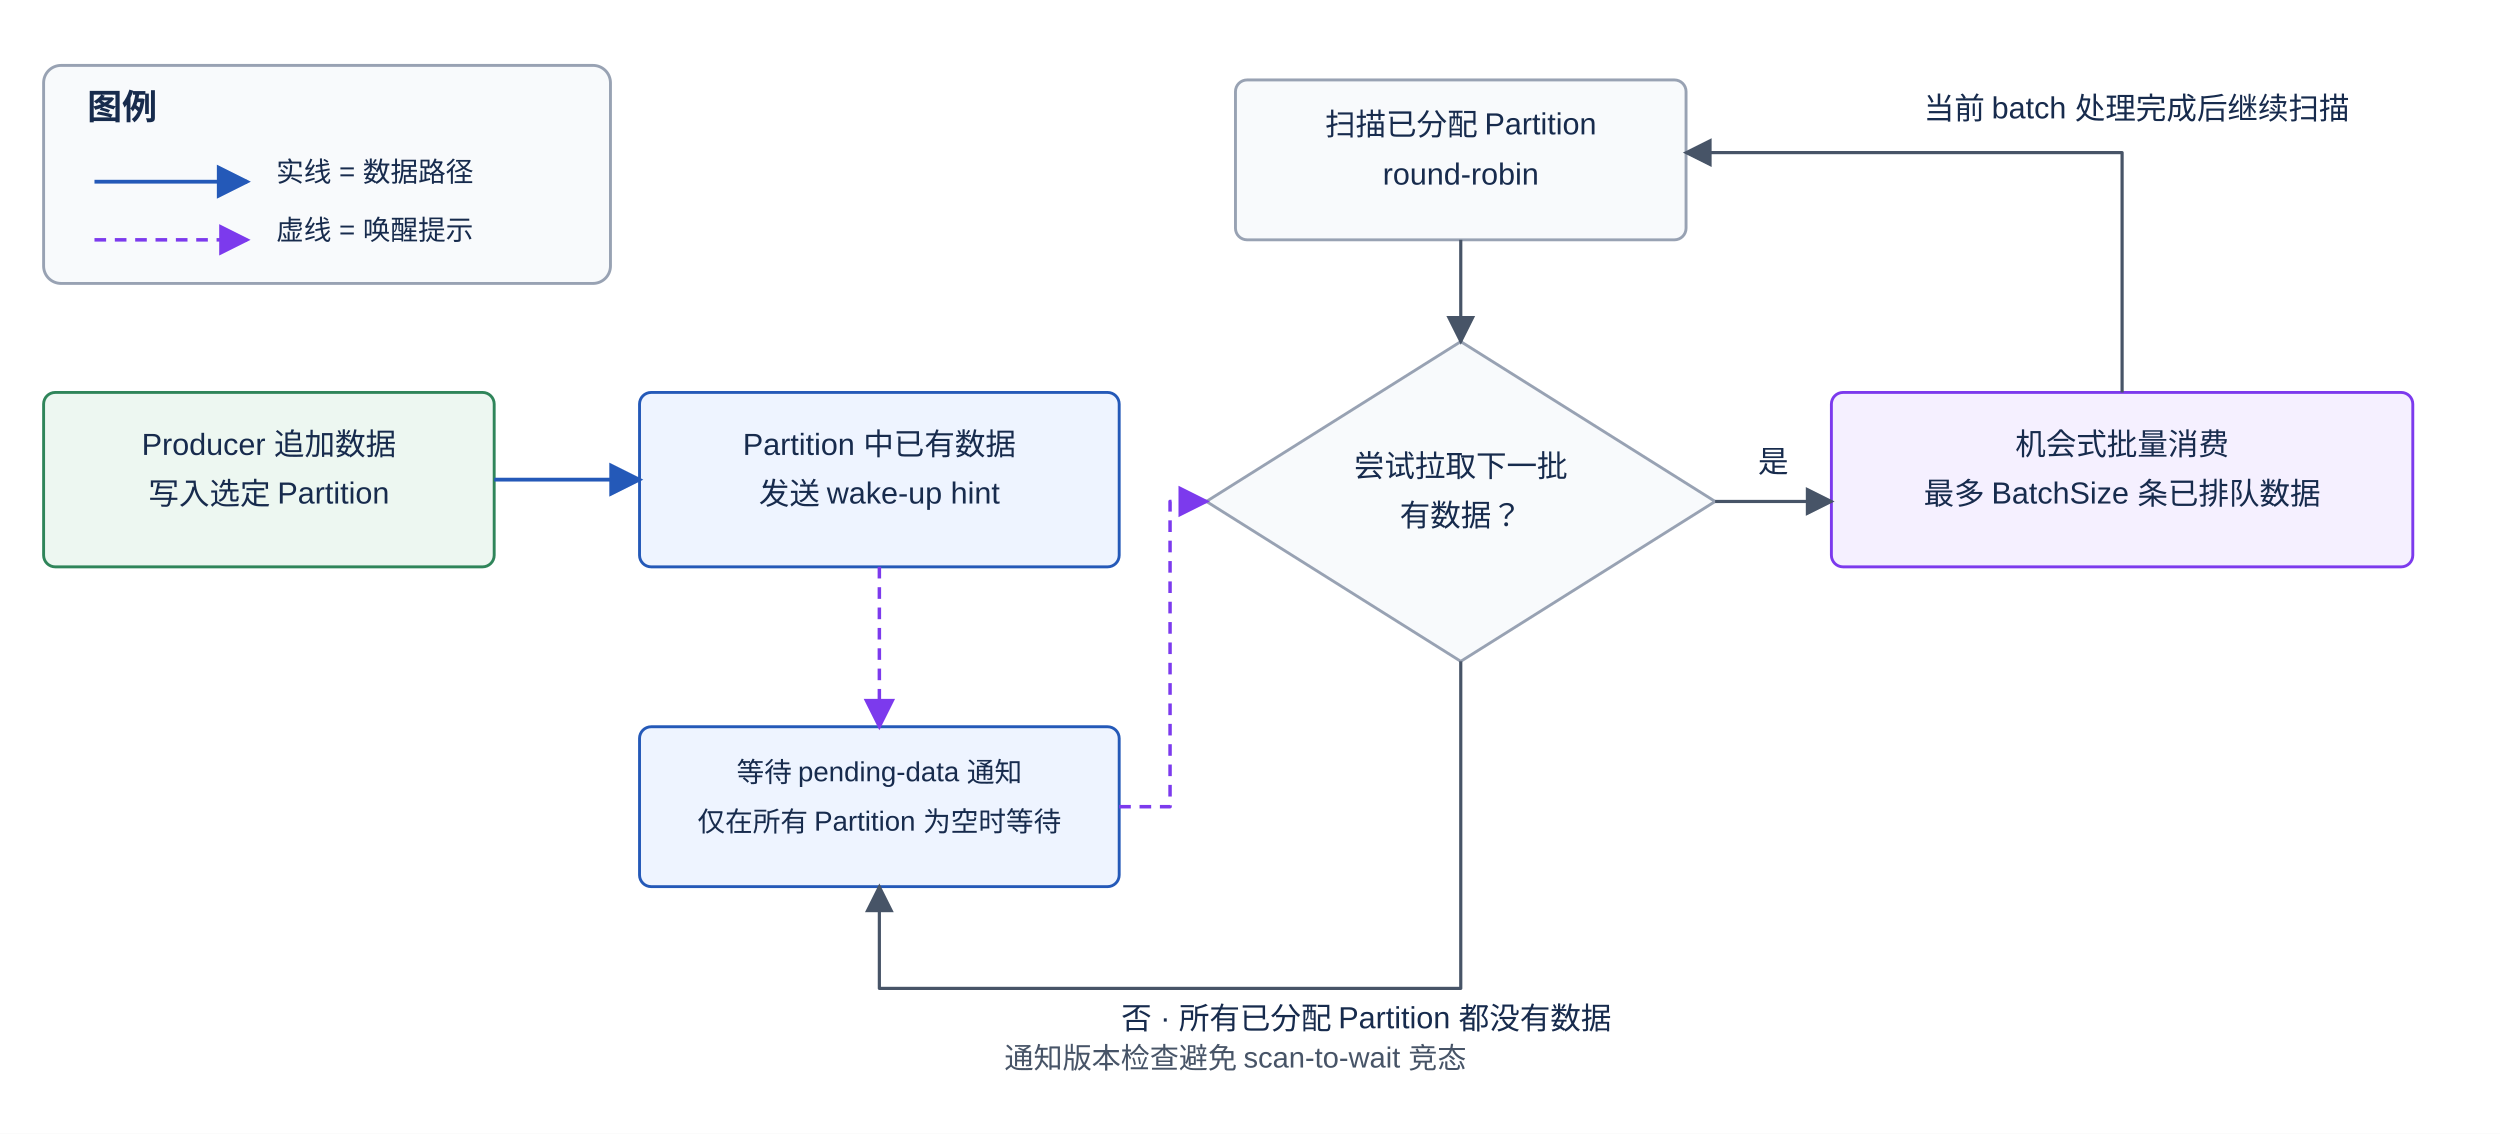
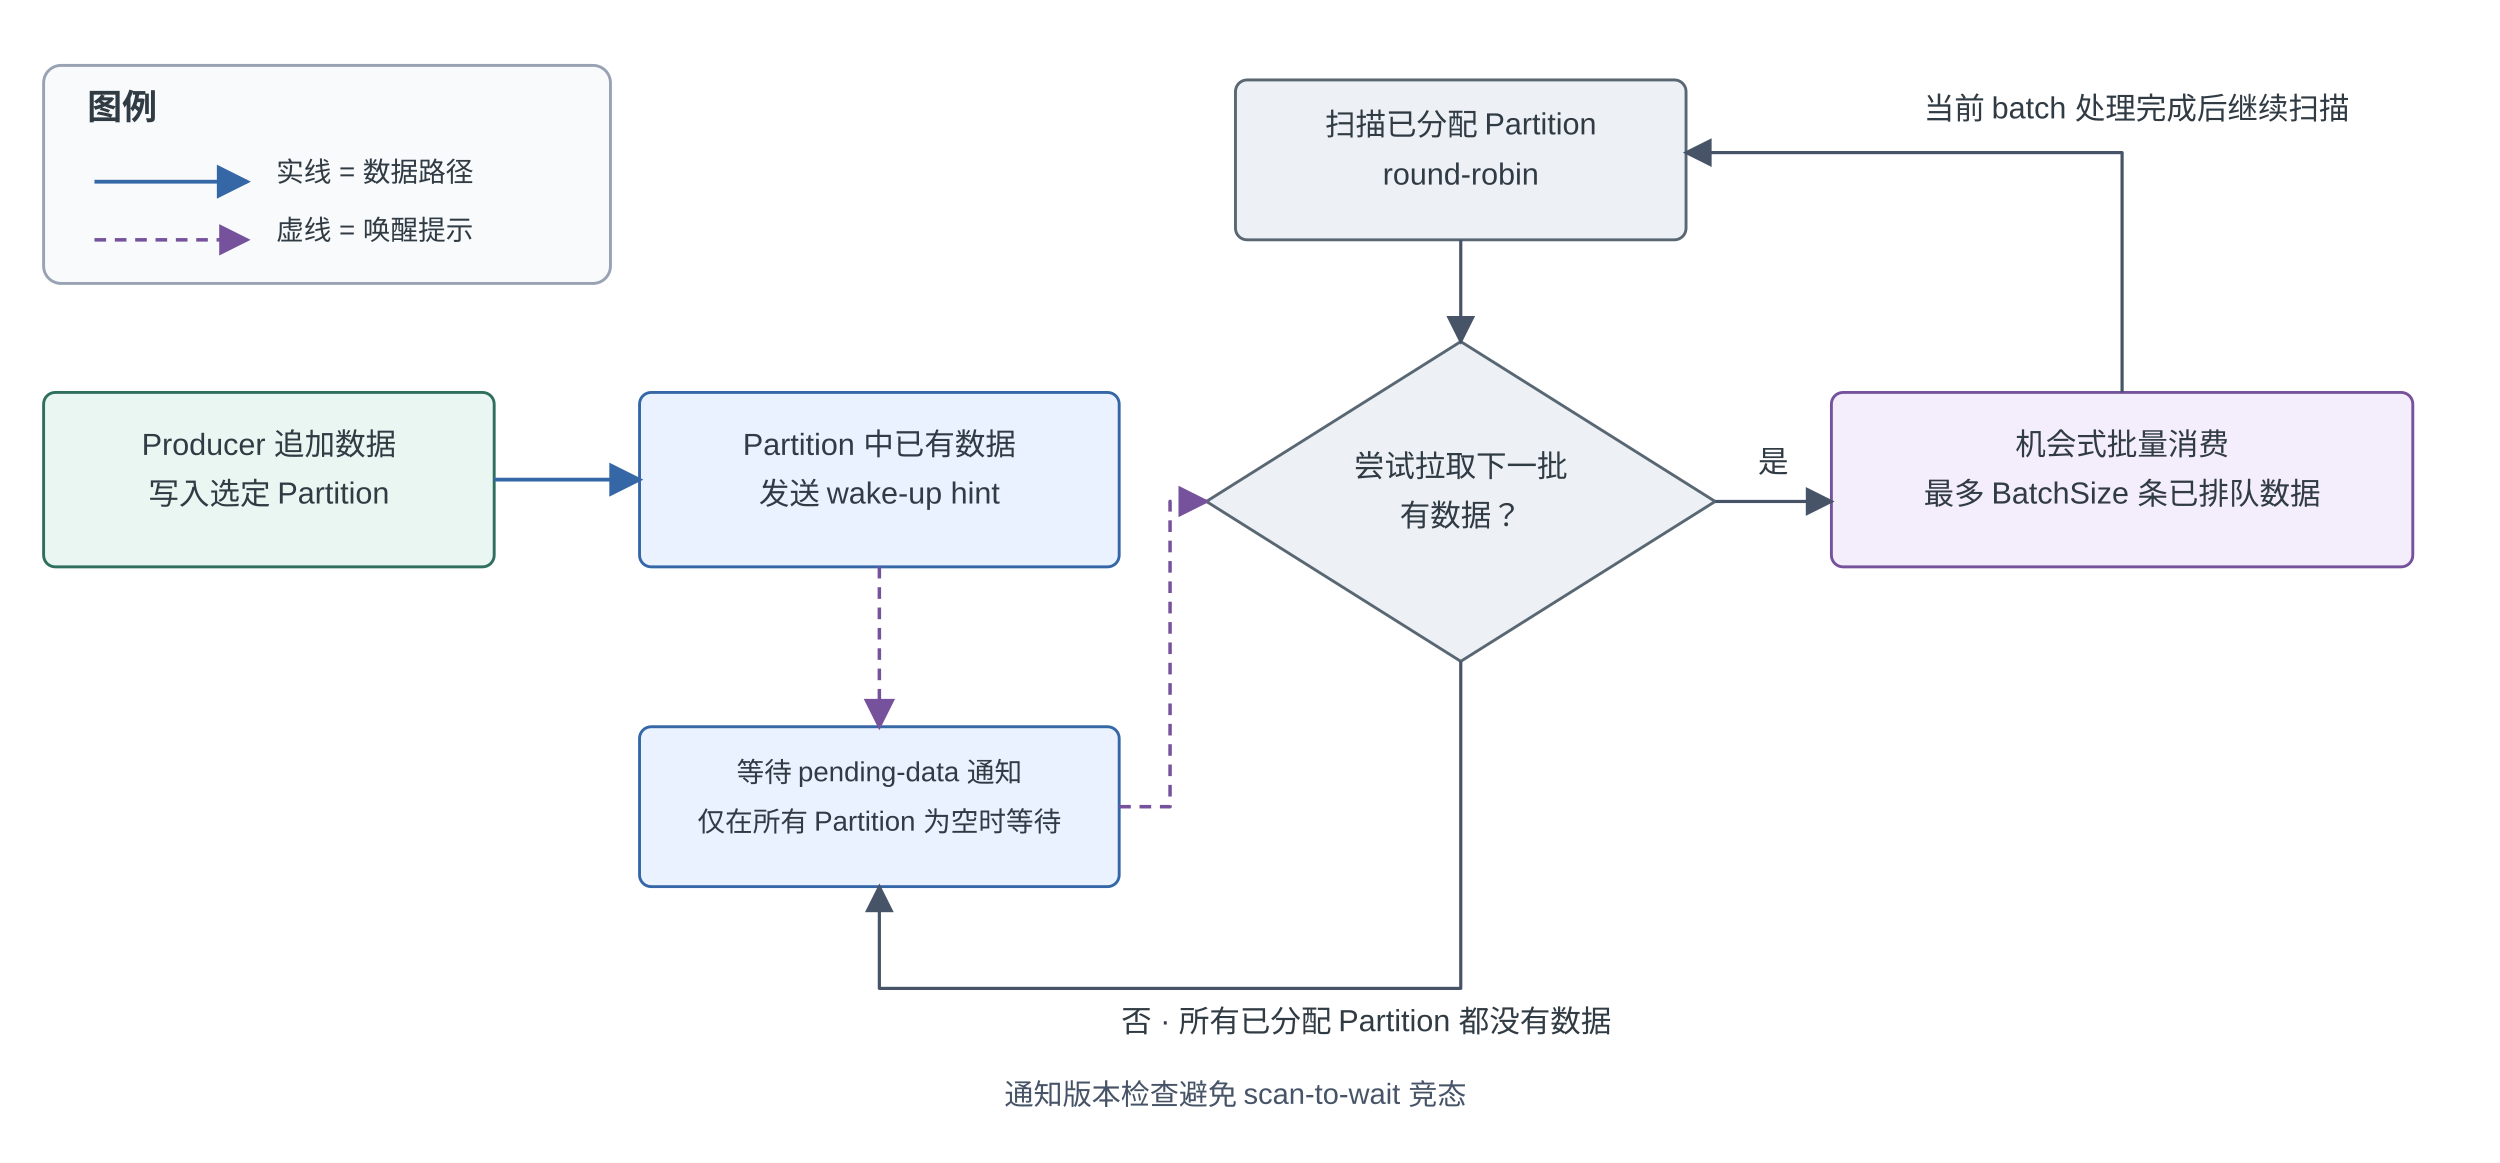
- <svg xmlns="http://www.w3.org/2000/svg" width="1720" height="780" viewBox="0 0 1720 780" role="img" aria-labelledby="title description">
+ <svg xmlns="http://www.w3.org/2000/svg" width="1720" height="800" viewBox="0 0 1720 800" role="img" aria-labelledby="title description">
  <defs>
    <marker id="arrow" markerWidth="9" markerHeight="9" refX="8" refY="4.5" orient="auto" markerUnits="strokeWidth">
      <path d="M0 0 L9 4.5 L0 9 Z" fill="#475467" />
    </marker>
    <marker id="blue-arrow" markerWidth="9" markerHeight="9" refX="8" refY="4.5" orient="auto" markerUnits="strokeWidth">
-       <path d="M0 0 L9 4.5 L0 9 Z" fill="#2459b8" />
+       <path d="M0 0 L9 4.5 L0 9 Z" fill="#3567a7" />
    </marker>
    <marker id="purple-arrow" markerWidth="9" markerHeight="9" refX="8" refY="4.5" orient="auto" markerUnits="strokeWidth">
-       <path d="M0 0 L9 4.5 L0 9 Z" fill="#7c3aed" />
+       <path d="M0 0 L9 4.5 L0 9 Z" fill="#75529b" />
    </marker>
    <marker id="green-arrow" markerWidth="9" markerHeight="9" refX="8" refY="4.5" orient="auto" markerUnits="strokeWidth">
-       <path d="M0 0 L9 4.5 L0 9 Z" fill="#2f855a" />
+       <path d="M0 0 L9 4.5 L0 9 Z" fill="#2f6f5e" />
    </marker>
    <style>
-     text { font-family: Arial, 'PingFang SC', 'Microsoft YaHei', sans-serif; fill:#172b4d; text-anchor:middle; font-size:21px; }
+     text { font-family: Arial, 'PingFang SC', 'Microsoft YaHei', sans-serif; fill:#303b44; text-anchor:middle; font-size:21px; }
    .node { stroke-width:2; }
-     .client { fill:#edf7f1; stroke:#2f855a; }
-     .core { fill:#f8fafc; stroke:#98a2b3; }
-     .router { fill:#eef4ff; stroke:#2459b8; }
-     .partition { fill:#eef4ff; stroke:#2459b8; }
-     .handler { fill:#f5f0ff; stroke:#7c3aed; }
-     .store { fill:#fff8e6; stroke:#b56313; }
-     .wait { fill:#eef4ff; stroke:#2459b8; }
+     .client { fill:#e9f6f1; stroke:#2f6f5e; }
+     .core { fill:#edf1f5; stroke:#596773; }
+     .router { fill:#eaf2ff; stroke:#3567a7; }
+     .partition { fill:#eaf2ff; stroke:#3567a7; }
+     .handler { fill:#f4edfb; stroke:#75529b; }
+     .store { fill:#fff4d6; stroke:#8a6a1d; }
+     .wait { fill:#eaf2ff; stroke:#3567a7; }
    .edge { fill:none; stroke:#475467; stroke-width:2.2; marker-end:url(#arrow); stroke-linejoin:round; }
-     .data { fill:none; stroke:#2459b8; stroke-width:2.6; marker-end:url(#blue-arrow); stroke-linejoin:round; }
-     .notify { fill:none; stroke:#7c3aed; stroke-width:2.4; stroke-dasharray:8 6; marker-end:url(#purple-arrow); stroke-linejoin:round; }
-     .assign { fill:none; stroke:#2f855a; stroke-width:2.4; stroke-dasharray:8 6; marker-end:url(#green-arrow); stroke-linejoin:round; }
+     .data { fill:none; stroke:#3567a7; stroke-width:2.6; marker-end:url(#blue-arrow); stroke-linejoin:round; }
+     .notify { fill:none; stroke:#75529b; stroke-width:2.4; stroke-dasharray:8 6; marker-end:url(#purple-arrow); stroke-linejoin:round; }
+     .assign { fill:none; stroke:#2f6f5e; stroke-width:2.4; stroke-dasharray:8 6; marker-end:url(#green-arrow); stroke-linejoin:round; }
    .label { font-size:21px; }
    .note { font-size:20px; fill:#475467; }
    .small { font-size:19px; }
    .wait-copy { font-size:19px; }
    .left { text-anchor:start; }
    .group-title { font-size:24px; font-weight:700; text-anchor:start; }
  </style>
  </defs>
-   <rect width="1720" height="780" fill="white" />
+   <rect width="1720" height="800" fill="white" />
  <rect class="node client" x="30" y="270" width="310" height="120" rx="8" />
  <text x="185.0" y="313.0" class="">Producer 追加数据</text>
  <text x="185.0" y="347.0" class="">写入选定 Partition</text>
  <rect class="node router" x="440" y="270" width="330" height="120" rx="8" />
  <text x="605.0" y="313.0" class="">Partition 中已有数据</text>
  <text x="605.0" y="347.0" class="">发送 wake-up hint</text>
  <rect class="node wait" x="440" y="500" width="330" height="110" rx="8" />
  <text x="605.0" y="538.0" class="wait-copy">等待 pending-data 通知</text>
  <text x="605.0" y="572.0" class="wait-copy">仅在所有 Partition 为空时等待</text>
  <rect class="node core" x="850" y="55" width="310" height="110" rx="8" />
  <text x="1005.0" y="93.0" class="">扫描已分配 Partition</text>
  <text x="1005.0" y="127.0" class="">round-robin</text>
  <path class="node core" d="M1005 235 L1180 345 L1005 455 L830 345 Z" />
  <text x="1005" y="328" class="">尝试拉取下一批</text>
  <text x="1005" y="362" class="">有数据？</text>
  <rect class="node handler" x="1260" y="270" width="400" height="120" rx="8" />
  <text x="1460.0" y="313.0" class="">机会式批量消费</text>
  <text x="1460.0" y="347.0" class="">最多 BatchSize 条已排队数据</text>
  <path class="data" d="M340 330 H440" />
  <path class="notify" d="M605 390 V500" />
  <path class="notify" d="M770 555 H805 V345 H830" />
  <path class="edge" d="M1005 165 V235" />
  <path class="edge" d="M1180 345 H1260" />
  <text x="1220" y="325" class="label">是</text>
  <path class="edge" d="M1460 270 V105 H1160" />
  <text x="1470" y="82" class="label">当前 batch 处理完成后继续扫描</text>
  <path class="edge" d="M1005 455 V680 H605 V610" />
-   <text x="940" y="708" class="label">否 · 所有已分配 Partition 都没有数据</text>
-   <text x="850" y="735" class="note">通知版本检查避免 scan-to-wait 竞态</text>
+   <text x="940" y="710" class="label">否 · 所有已分配 Partition 都没有数据</text>
+   <text x="850" y="760" class="note">通知版本检查避免 scan-to-wait 竞态</text>
  <rect x="30" y="45" width="390" height="150" rx="12" fill="#f8fafc" stroke="#98a2b3" stroke-width="2" />
  <text x="60" y="82" class="group-title">图例</text>
  <path class="data" d="M65 125 H170" />
  <text x="190" y="125" class="small left">实线 = 数据路径</text>
  <path class="notify" d="M65 165 H170" />
  <text x="190" y="165" class="small left">虚线 = 唤醒提示</text>
</svg>
